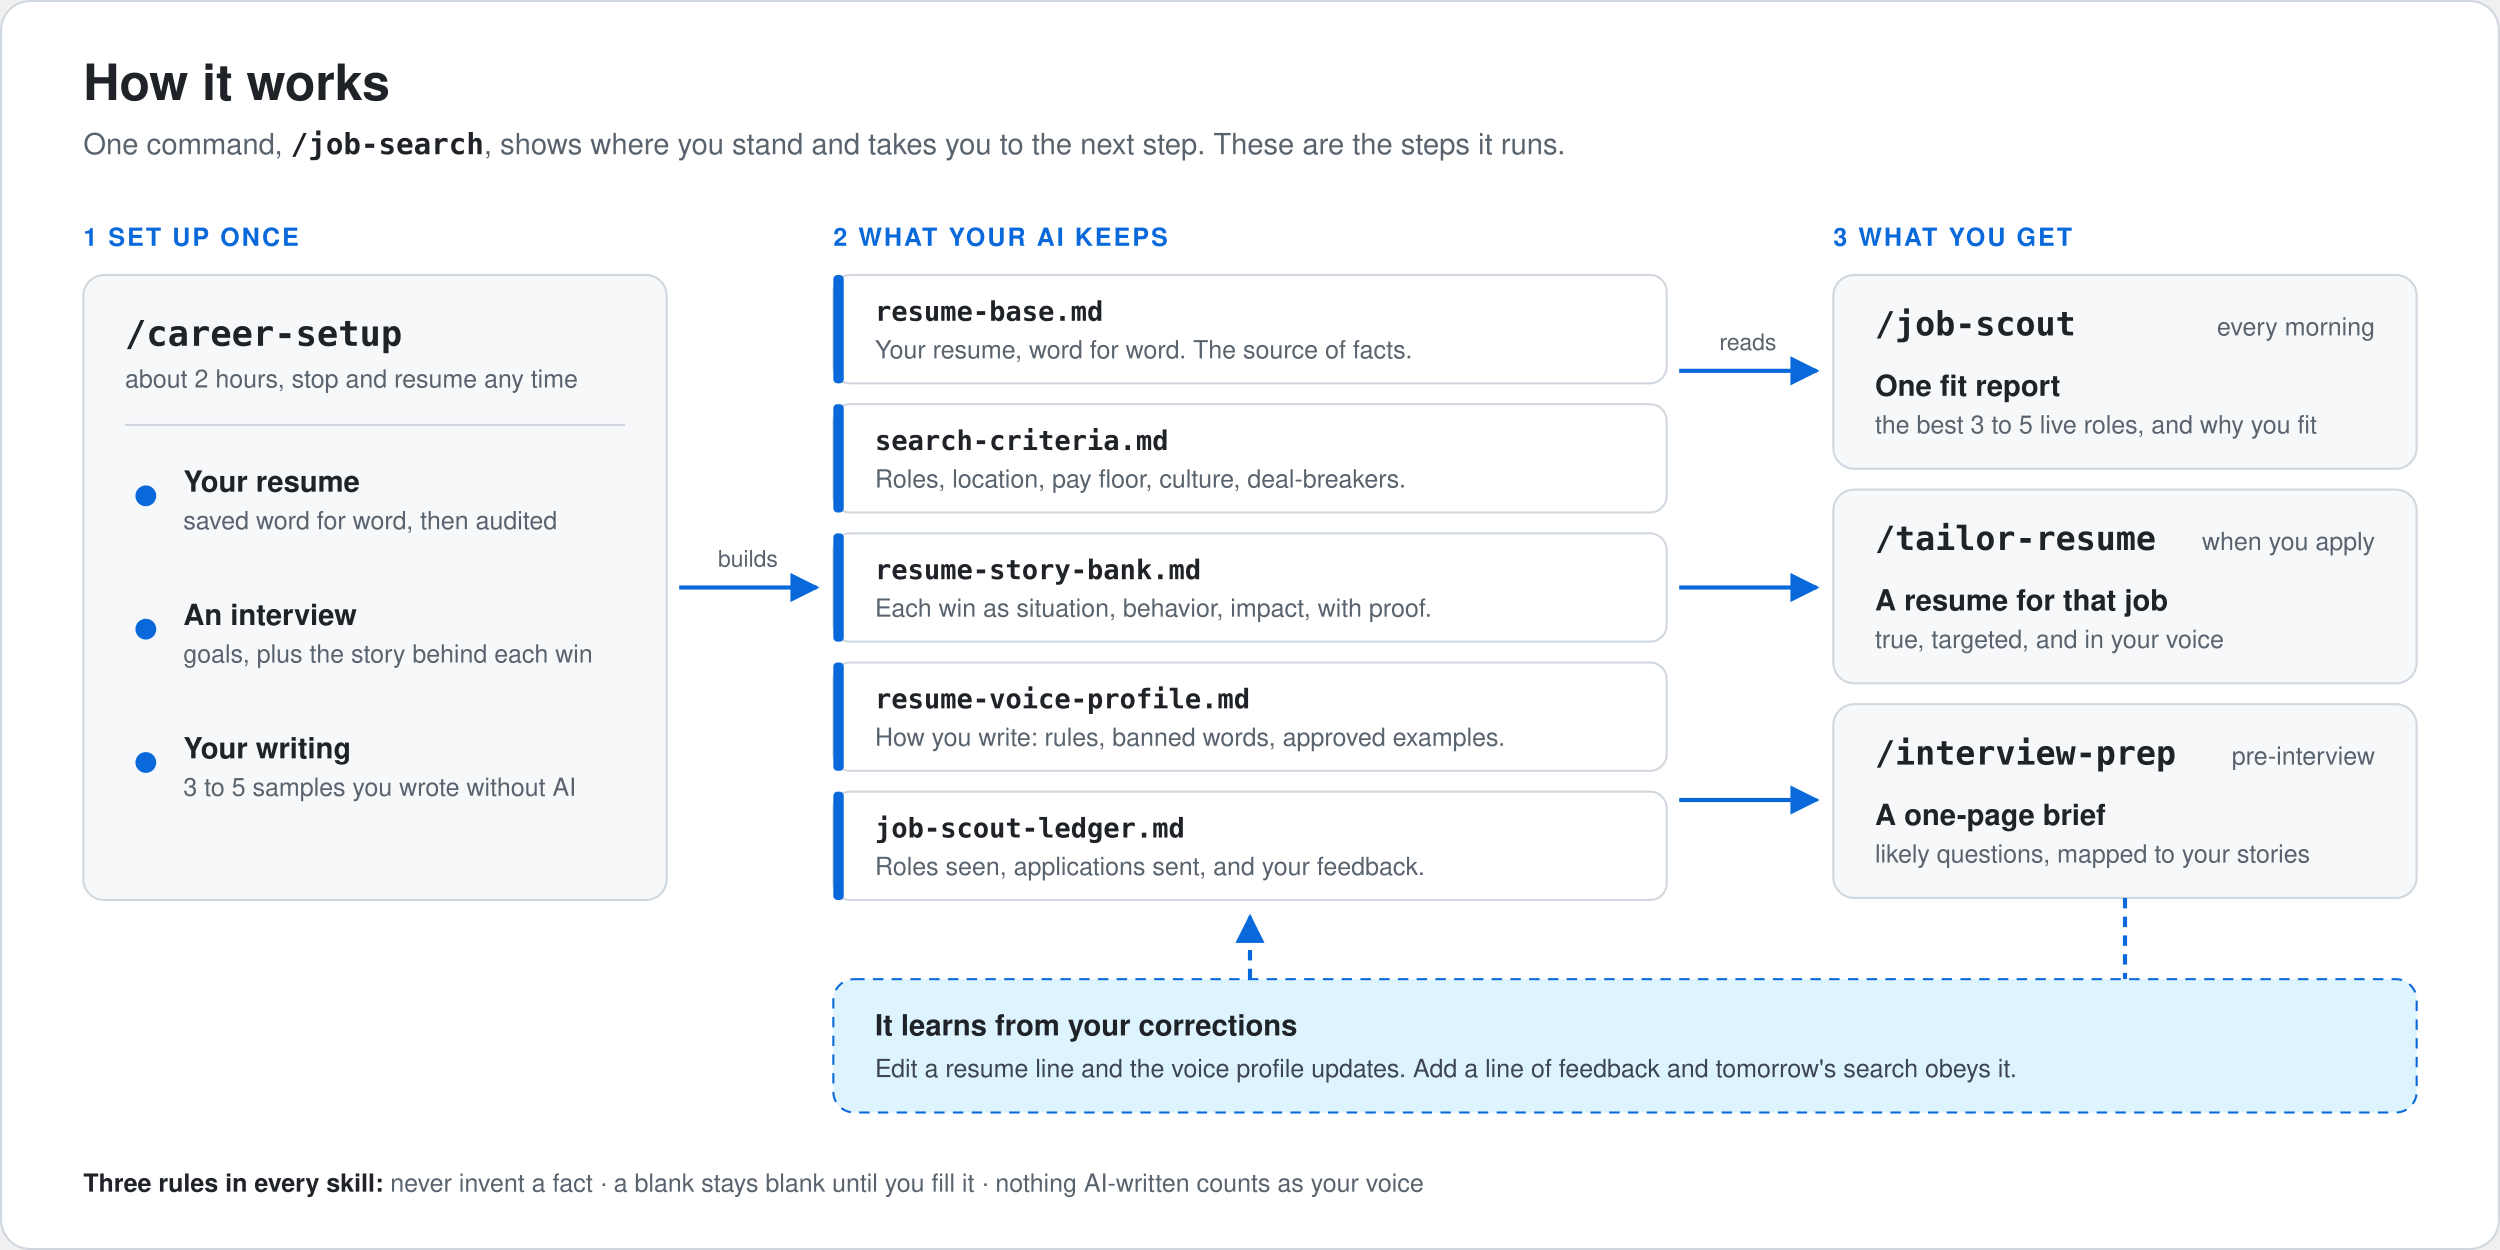
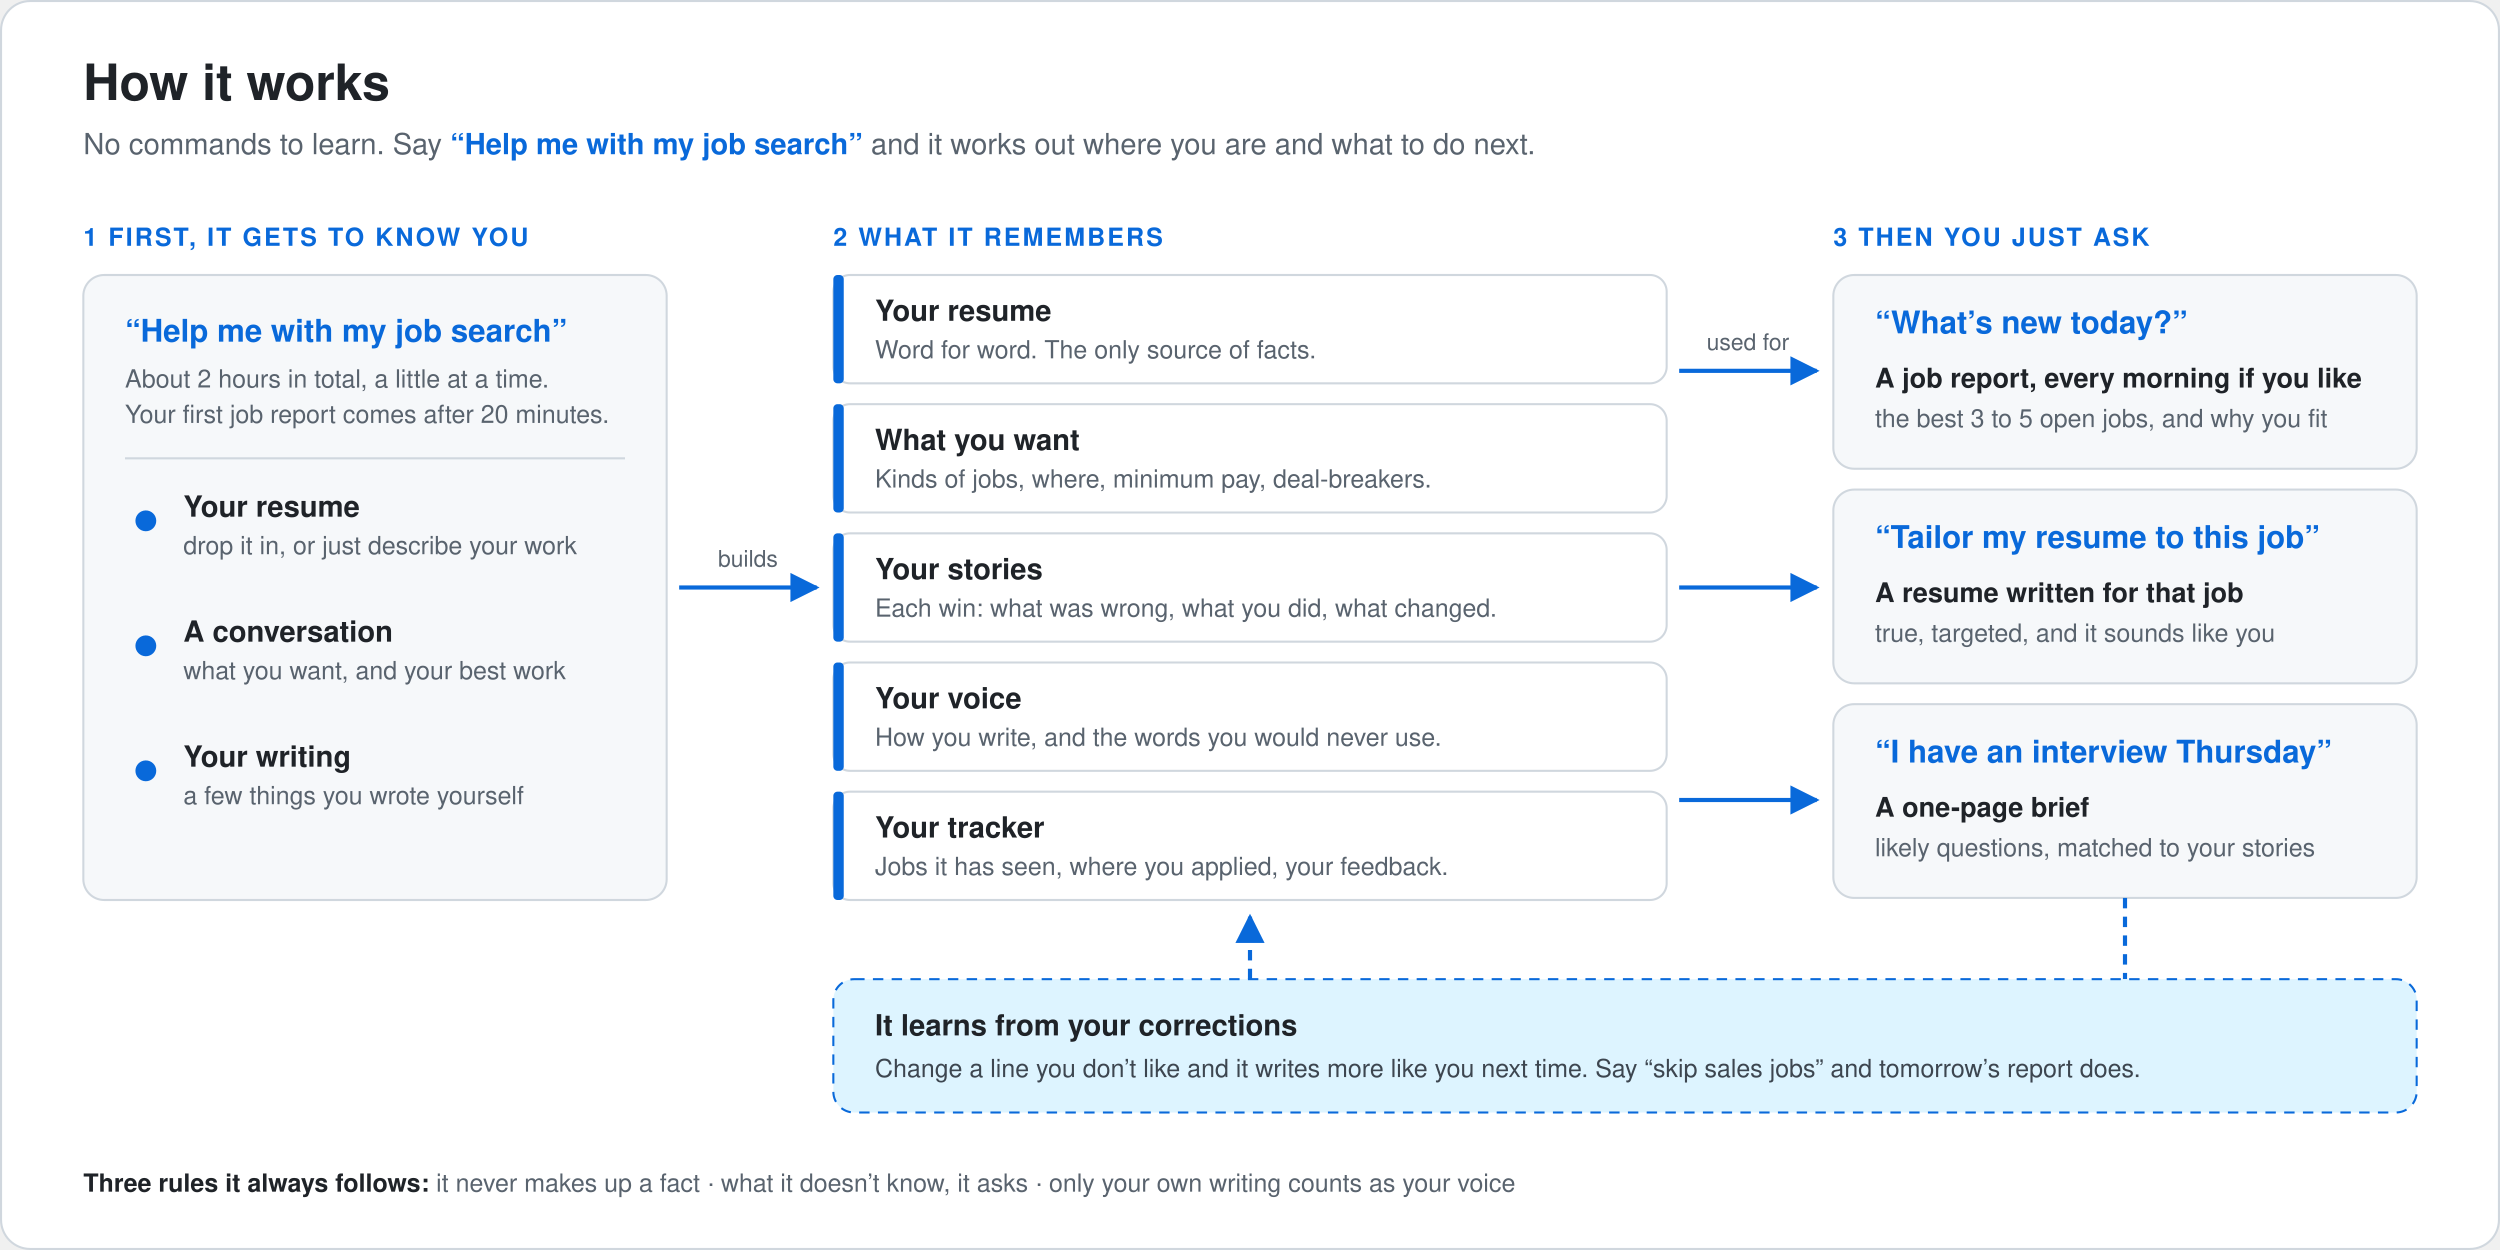
<svg xmlns="http://www.w3.org/2000/svg" viewBox="0 0 1200 600" width="1200" height="600" role="img" aria-labelledby="t d" font-family="-apple-system, BlinkMacSystemFont, 'Segoe UI', Helvetica, Arial, sans-serif">
  <defs>
    <marker id="a" viewBox="0 0 10 10" refX="9" refY="5" markerWidth="7" markerHeight="7" orient="auto-start-reverse">
      <path d="M0 0L10 5L0 10z" fill="#0969da" />
    </marker>
  </defs>
  <rect x="0.5" y="0.5" width="1199" height="599" rx="14" fill="#ffffff" stroke="#d0d7de" />
  <text x="40" y="48" font-size="24" font-weight="700" fill="#1f2328">How it works</text>
-   <text x="40" y="74" font-size="14" fill="#59636e">One command, <tspan font-weight="700" fill="#1f2328" font-family="ui-monospace, SFMono-Regular, Menlo, Consolas, monospace">/job-search</tspan>, shows where you stand and takes you to the next step. These are the steps it runs.</text>
+   <text x="40" y="74" font-size="14" fill="#59636e">No commands to learn. Say <tspan font-weight="700" fill="#0969da">“Help me with my job search”</tspan> and it works out where you are and what to do next.</text>
  <g font-size="12" font-weight="700" fill="#0969da" letter-spacing="1">
-     <text x="40" y="118">1  SET UP ONCE</text>
-     <text x="400" y="118">2  WHAT YOUR AI KEEPS</text>
-     <text x="880" y="118">3  WHAT YOU GET</text>
+     <text x="40" y="118">1  FIRST, IT GETS TO KNOW YOU</text>
+     <text x="400" y="118">2  WHAT IT REMEMBERS</text>
+     <text x="880" y="118">3  THEN YOU JUST ASK</text>
  </g>
  <rect x="40" y="132" width="280" height="300" rx="10" fill="#f6f8fa" stroke="#d0d7de" />
-   <text x="60" y="166" font-size="17" font-weight="700" fill="#1f2328" font-family="ui-monospace, SFMono-Regular, Menlo, Consolas, monospace">/career-setup</text>
-   <text x="60" y="186" font-size="12" fill="#59636e">about 2 hours, stop and resume any time</text>
-   <line x1="60" y1="204" x2="300" y2="204" stroke="#d0d7de" />
+   <text x="60" y="164" font-size="15" font-weight="700" fill="#0969da">“Help me with my job search”</text>
+   <text x="60" y="186" font-size="12" fill="#59636e">About 2 hours in total, a little at a time.</text>
+   <text x="60" y="203" font-size="12" fill="#59636e">Your first job report comes after 20 minutes.</text>
+   <line x1="60" y1="220" x2="300" y2="220" stroke="#d0d7de" />
  <g>
-     <circle cx="70" cy="238" r="5" fill="#0969da" />
-     <text x="88" y="236" font-size="14" font-weight="600" fill="#1f2328">Your resume</text>
-     <text x="88" y="254" font-size="12" fill="#59636e">saved word for word, then audited</text>
-     <circle cx="70" cy="302" r="5" fill="#0969da" />
-     <text x="88" y="300" font-size="14" font-weight="600" fill="#1f2328">An interview</text>
-     <text x="88" y="318" font-size="12" fill="#59636e">goals, plus the story behind each win</text>
-     <circle cx="70" cy="366" r="5" fill="#0969da" />
-     <text x="88" y="364" font-size="14" font-weight="600" fill="#1f2328">Your writing</text>
-     <text x="88" y="382" font-size="12" fill="#59636e">3 to 5 samples you wrote without AI</text>
+     <circle cx="70" cy="250" r="5" fill="#0969da" />
+     <text x="88" y="248" font-size="14" font-weight="600" fill="#1f2328">Your resume</text>
+     <text x="88" y="266" font-size="12" fill="#59636e">drop it in, or just describe your work</text>
+     <circle cx="70" cy="310" r="5" fill="#0969da" />
+     <text x="88" y="308" font-size="14" font-weight="600" fill="#1f2328">A conversation</text>
+     <text x="88" y="326" font-size="12" fill="#59636e">what you want, and your best work</text>
+     <circle cx="70" cy="370" r="5" fill="#0969da" />
+     <text x="88" y="368" font-size="14" font-weight="600" fill="#1f2328">Your writing</text>
+     <text x="88" y="386" font-size="12" fill="#59636e">a few things you wrote yourself</text>
  </g>
  <line x1="326" y1="282" x2="392" y2="282" stroke="#0969da" stroke-width="2" marker-end="url(#a)" />
  <text x="359" y="272" font-size="11" fill="#59636e" text-anchor="middle">builds</text>
  <g font-size="12" fill="#59636e">
    <g>
      <rect x="400" y="132" width="400" height="52" rx="8" fill="#ffffff" stroke="#d0d7de" />
      <rect x="400" y="132" width="5" height="52" rx="2" fill="#0969da" />
-       <text x="420" y="154" font-size="13" font-weight="700" fill="#1f2328" font-family="ui-monospace, SFMono-Regular, Menlo, Consolas, monospace">resume-base.md</text>
-       <text x="420" y="172">Your resume, word for word. The source of facts.</text>
+       <text x="420" y="154" font-size="14" font-weight="700" fill="#1f2328">Your resume</text>
+       <text x="420" y="172">Word for word. The only source of facts.</text>
    </g>
    <g>
      <rect x="400" y="194" width="400" height="52" rx="8" fill="#ffffff" stroke="#d0d7de" />
      <rect x="400" y="194" width="5" height="52" rx="2" fill="#0969da" />
-       <text x="420" y="216" font-size="13" font-weight="700" fill="#1f2328" font-family="ui-monospace, SFMono-Regular, Menlo, Consolas, monospace">search-criteria.md</text>
-       <text x="420" y="234">Roles, location, pay floor, culture, deal-breakers.</text>
+       <text x="420" y="216" font-size="14" font-weight="700" fill="#1f2328">What you want</text>
+       <text x="420" y="234">Kinds of jobs, where, minimum pay, deal-breakers.</text>
    </g>
    <g>
      <rect x="400" y="256" width="400" height="52" rx="8" fill="#ffffff" stroke="#d0d7de" />
      <rect x="400" y="256" width="5" height="52" rx="2" fill="#0969da" />
-       <text x="420" y="278" font-size="13" font-weight="700" fill="#1f2328" font-family="ui-monospace, SFMono-Regular, Menlo, Consolas, monospace">resume-story-bank.md</text>
-       <text x="420" y="296">Each win as situation, behavior, impact, with proof.</text>
+       <text x="420" y="278" font-size="14" font-weight="700" fill="#1f2328">Your stories</text>
+       <text x="420" y="296">Each win: what was wrong, what you did, what changed.</text>
    </g>
    <g>
      <rect x="400" y="318" width="400" height="52" rx="8" fill="#ffffff" stroke="#d0d7de" />
      <rect x="400" y="318" width="5" height="52" rx="2" fill="#0969da" />
-       <text x="420" y="340" font-size="13" font-weight="700" fill="#1f2328" font-family="ui-monospace, SFMono-Regular, Menlo, Consolas, monospace">resume-voice-profile.md</text>
-       <text x="420" y="358">How you write: rules, banned words, approved examples.</text>
+       <text x="420" y="340" font-size="14" font-weight="700" fill="#1f2328">Your voice</text>
+       <text x="420" y="358">How you write, and the words you would never use.</text>
    </g>
    <g>
      <rect x="400" y="380" width="400" height="52" rx="8" fill="#ffffff" stroke="#d0d7de" />
      <rect x="400" y="380" width="5" height="52" rx="2" fill="#0969da" />
-       <text x="420" y="402" font-size="13" font-weight="700" fill="#1f2328" font-family="ui-monospace, SFMono-Regular, Menlo, Consolas, monospace">job-scout-ledger.md</text>
-       <text x="420" y="420">Roles seen, applications sent, and your feedback.</text>
+       <text x="420" y="402" font-size="14" font-weight="700" fill="#1f2328">Your tracker</text>
+       <text x="420" y="420">Jobs it has seen, where you applied, your feedback.</text>
    </g>
  </g>
  <line x1="806" y1="178" x2="872" y2="178" stroke="#0969da" stroke-width="2" marker-end="url(#a)" />
  <line x1="806" y1="282" x2="872" y2="282" stroke="#0969da" stroke-width="2" marker-end="url(#a)" />
  <line x1="806" y1="384" x2="872" y2="384" stroke="#0969da" stroke-width="2" marker-end="url(#a)" />
-   <text x="839" y="168" font-size="11" fill="#59636e" text-anchor="middle">reads</text>
+   <text x="839" y="168" font-size="11" fill="#59636e" text-anchor="middle">used for</text>
  <rect x="880" y="132" width="280" height="93" rx="10" fill="#f6f8fa" stroke="#d0d7de" />
-   <text x="900" y="161" font-size="16" font-weight="700" fill="#1f2328" font-family="ui-monospace, SFMono-Regular, Menlo, Consolas, monospace">/job-scout</text>
-   <text x="1140" y="161" font-size="12" fill="#59636e" text-anchor="end">every morning</text>
-   <text x="900" y="190" font-size="14" font-weight="600" fill="#1f2328">One fit report</text>
-   <text x="900" y="208" font-size="12" fill="#59636e">the best 3 to 5 live roles, and why you fit</text>
+   <text x="900" y="160" font-size="15" font-weight="700" fill="#0969da">“What’s new today?”</text>
+   <text x="900" y="186" font-size="13" font-weight="600" fill="#1f2328">A job report, every morning if you like</text>
+   <text x="900" y="205" font-size="12" fill="#59636e">the best 3 to 5 open jobs, and why you fit</text>
  <rect x="880" y="235" width="280" height="93" rx="10" fill="#f6f8fa" stroke="#d0d7de" />
-   <text x="900" y="264" font-size="16" font-weight="700" fill="#1f2328" font-family="ui-monospace, SFMono-Regular, Menlo, Consolas, monospace">/tailor-resume</text>
-   <text x="1140" y="264" font-size="12" fill="#59636e" text-anchor="end">when you apply</text>
-   <text x="900" y="293" font-size="14" font-weight="600" fill="#1f2328">A resume for that job</text>
-   <text x="900" y="311" font-size="12" fill="#59636e">true, targeted, and in your voice</text>
+   <text x="900" y="263" font-size="15" font-weight="700" fill="#0969da">“Tailor my resume to this job”</text>
+   <text x="900" y="289" font-size="13" font-weight="600" fill="#1f2328">A resume written for that job</text>
+   <text x="900" y="308" font-size="12" fill="#59636e">true, targeted, and it sounds like you</text>
  <rect x="880" y="338" width="280" height="93" rx="10" fill="#f6f8fa" stroke="#d0d7de" />
-   <text x="900" y="367" font-size="16" font-weight="700" fill="#1f2328" font-family="ui-monospace, SFMono-Regular, Menlo, Consolas, monospace">/interview-prep</text>
-   <text x="1140" y="367" font-size="12" fill="#59636e" text-anchor="end">pre-interview</text>
-   <text x="900" y="396" font-size="14" font-weight="600" fill="#1f2328">A one-page brief</text>
-   <text x="900" y="414" font-size="12" fill="#59636e">likely questions, mapped to your stories</text>
+   <text x="900" y="366" font-size="15" font-weight="700" fill="#0969da">“I have an interview Thursday”</text>
+   <text x="900" y="392" font-size="13" font-weight="600" fill="#1f2328">A one-page brief</text>
+   <text x="900" y="411" font-size="12" fill="#59636e">likely questions, matched to your stories</text>
  <path d="M1020 431V470" stroke="#0969da" stroke-width="2" fill="none" stroke-dasharray="5 4" />
  <path d="M600 470V440" stroke="#0969da" stroke-width="2" fill="none" stroke-dasharray="5 4" marker-end="url(#a)" />
  <rect x="400" y="470" width="760" height="64" rx="10" fill="#ddf4ff" stroke="#0969da" stroke-dasharray="5 4" />
  <text x="420" y="497" font-size="14" font-weight="700" fill="#1f2328">It learns from your corrections</text>
-   <text x="420" y="517" font-size="12" fill="#3d4650">Edit a resume line and the voice profile updates. Add a line of feedback and tomorrow's search obeys it.</text>
+   <text x="420" y="517" font-size="12" fill="#3d4650">Change a line you don’t like and it writes more like you next time. Say “skip sales jobs” and tomorrow’s report does.</text>
  <text x="40" y="572" font-size="12" fill="#59636e">
-     <tspan font-weight="700" fill="#1f2328">Three rules in every skill:</tspan> never invent a fact  ·  a blank stays blank until you fill it  ·  nothing AI-written counts as your voice</text>
+     <tspan font-weight="700" fill="#1f2328">Three rules it always follows:</tspan> it never makes up a fact  ·  what it doesn’t know, it asks  ·  only your own writing counts as your voice</text>
</svg>
